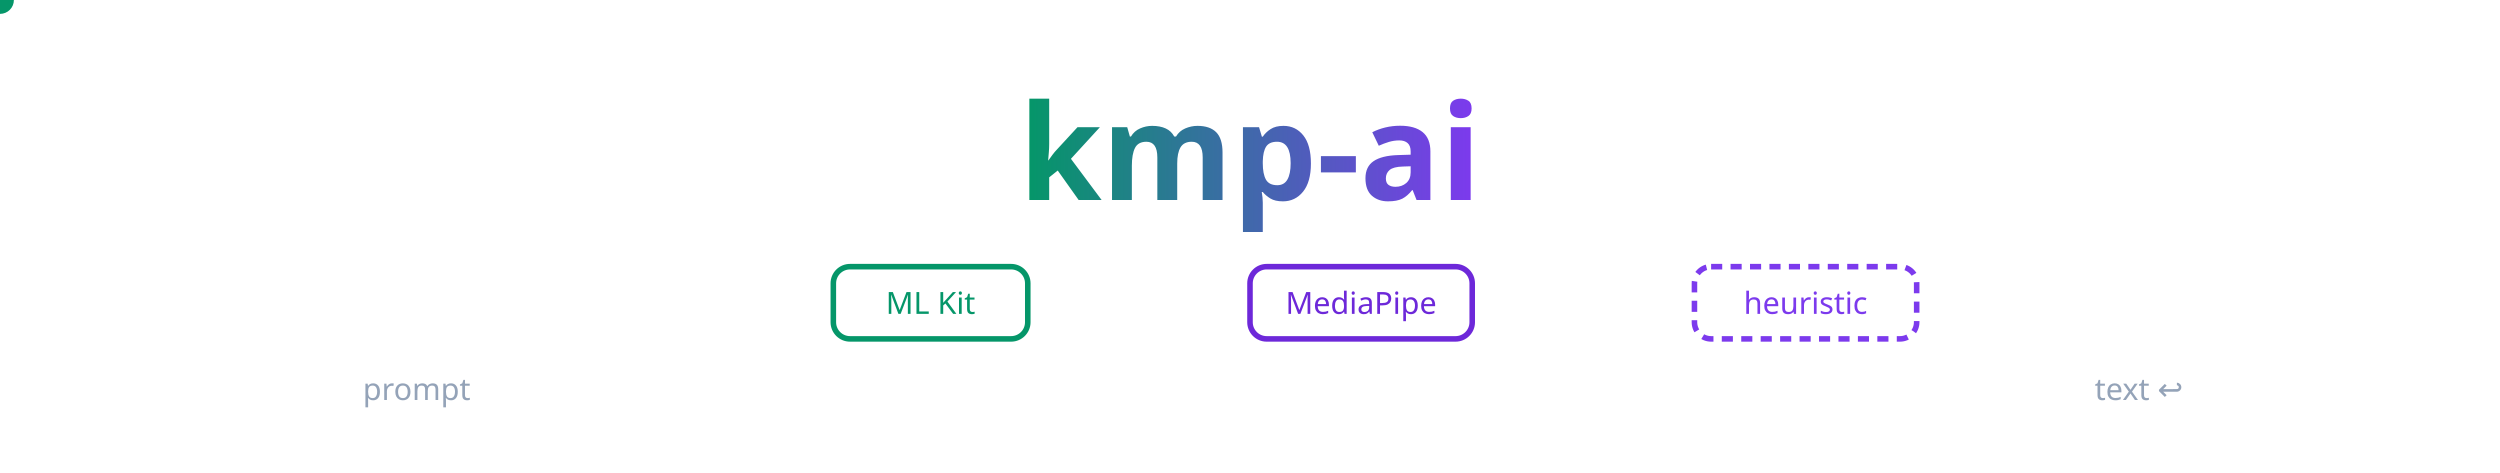
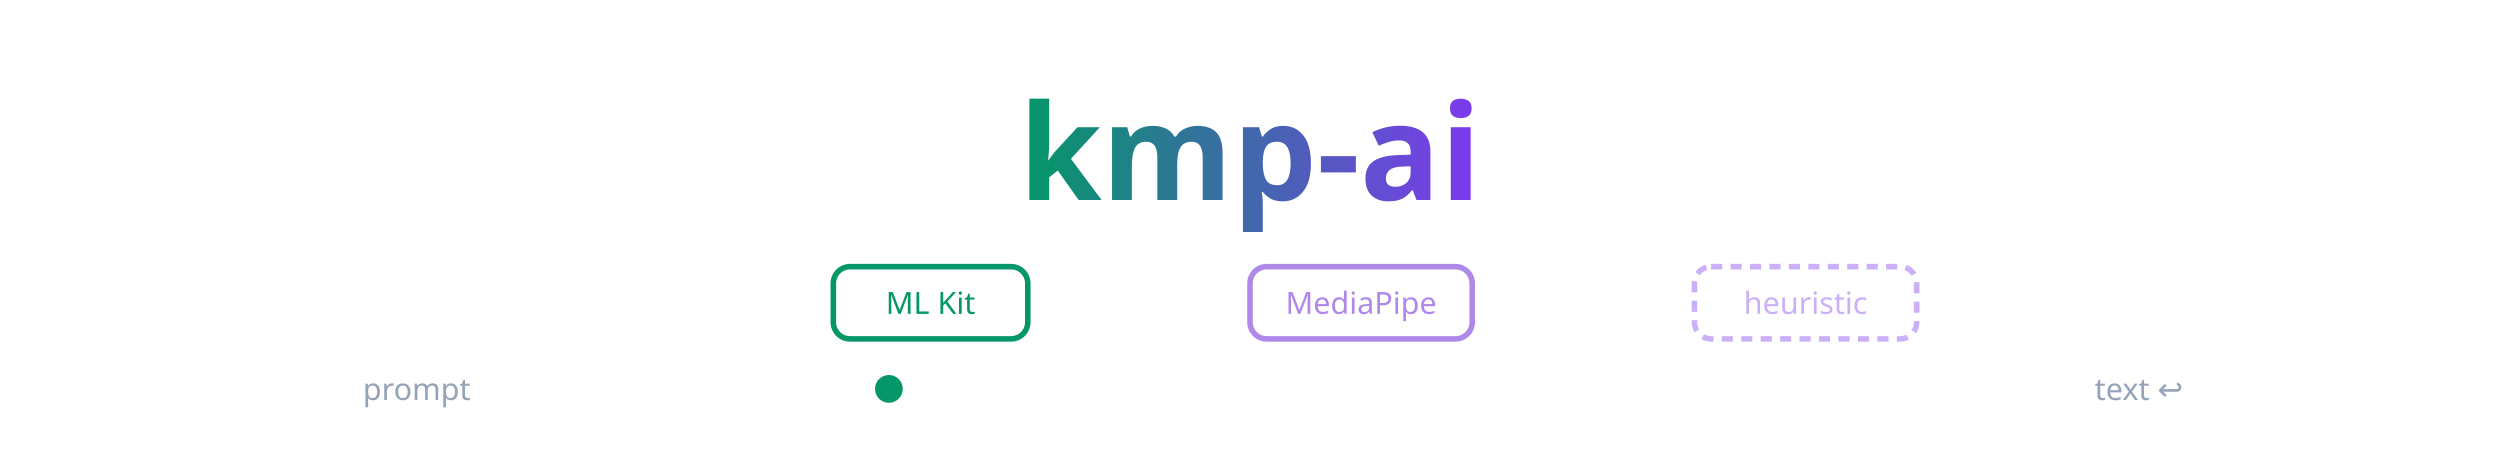
- <svg xmlns="http://www.w3.org/2000/svg" width="900" height="170" viewBox="0 0 900 170" role="img" aria-label="kmp-ai — on-device LLM abstraction for Kotlin Multiplatform">
+ <svg xmlns="http://www.w3.org/2000/svg" width="900" height="170" viewBox="0 0 900 170" role="img" aria-labelledby="kai-title kai-desc">
  <defs>
    <linearGradient id="ai-grad" x1="0%" y1="0%" x2="100%" y2="0%">
      <stop offset="0%" stop-color="#059669" />
      <stop offset="100%" stop-color="#7C3AED" />
    </linearGradient>
  </defs>
  <text x="450" y="72" text-anchor="middle" font-family="'Segoe UI', system-ui, -apple-system, sans-serif" font-size="48" font-weight="800" fill="url(#ai-grad)">kmp-ai</text>
  <text x="150" y="144" text-anchor="middle" font-family="system-ui, sans-serif" font-size="11" fill="#94A3B8">prompt</text>
-   <circle r="5" fill="#059669">
-     <animateMotion dur="3.2s" repeatCount="indefinite" path="M 185 140 L 320 140 L 470 140 L 620 140" />
-   </circle>
+   <circle cx="320" cy="140" r="5" fill="#059669" />
  <g font-family="system-ui, sans-serif" font-size="11" text-anchor="middle">
-     <rect x="300" y="96" width="70" height="26" rx="6" fill="none" stroke="#059669" stroke-width="2">
-       <animate attributeName="opacity" values="0.35;1;0.35" dur="3.2s" begin="0s" repeatCount="indefinite" />
-     </rect>
+     <rect x="300" y="96" width="70" height="26" rx="6" fill="none" stroke="#059669" stroke-width="2" />
    <text x="335" y="113" fill="#059669">ML Kit</text>
-     <rect x="450" y="96" width="80" height="26" rx="6" fill="none" stroke="#6D28D9" stroke-width="2">
-       <animate attributeName="opacity" values="0.35;1;0.35" dur="3.2s" begin="0.7s" repeatCount="indefinite" />
-     </rect>
-     <text x="490" y="113" fill="#6D28D9">MediaPipe</text>
-     <rect x="610" y="96" width="80" height="26" rx="6" fill="none" stroke="#7C3AED" stroke-width="2" stroke-dasharray="4 3">
-       <animate attributeName="opacity" values="0.35;1;0.35" dur="3.2s" begin="1.4s" repeatCount="indefinite" />
-     </rect>
-     <text x="650" y="113" fill="#7C3AED">heuristic</text>
+     <rect x="450" y="96" width="80" height="26" rx="6" fill="none" stroke="#6D28D9" stroke-width="2" opacity="0.55" />
+     <text x="490" y="113" fill="#6D28D9" opacity="0.55">MediaPipe</text>
+     <rect x="610" y="96" width="80" height="26" rx="6" fill="none" stroke="#7C3AED" stroke-width="2" stroke-dasharray="4 3" opacity="0.4" />
+     <text x="650" y="113" fill="#7C3AED" opacity="0.4">heuristic</text>
  </g>
  <text x="770" y="144" text-anchor="middle" font-family="system-ui, sans-serif" font-size="11" fill="#94A3B8">text ↩</text>
</svg>
